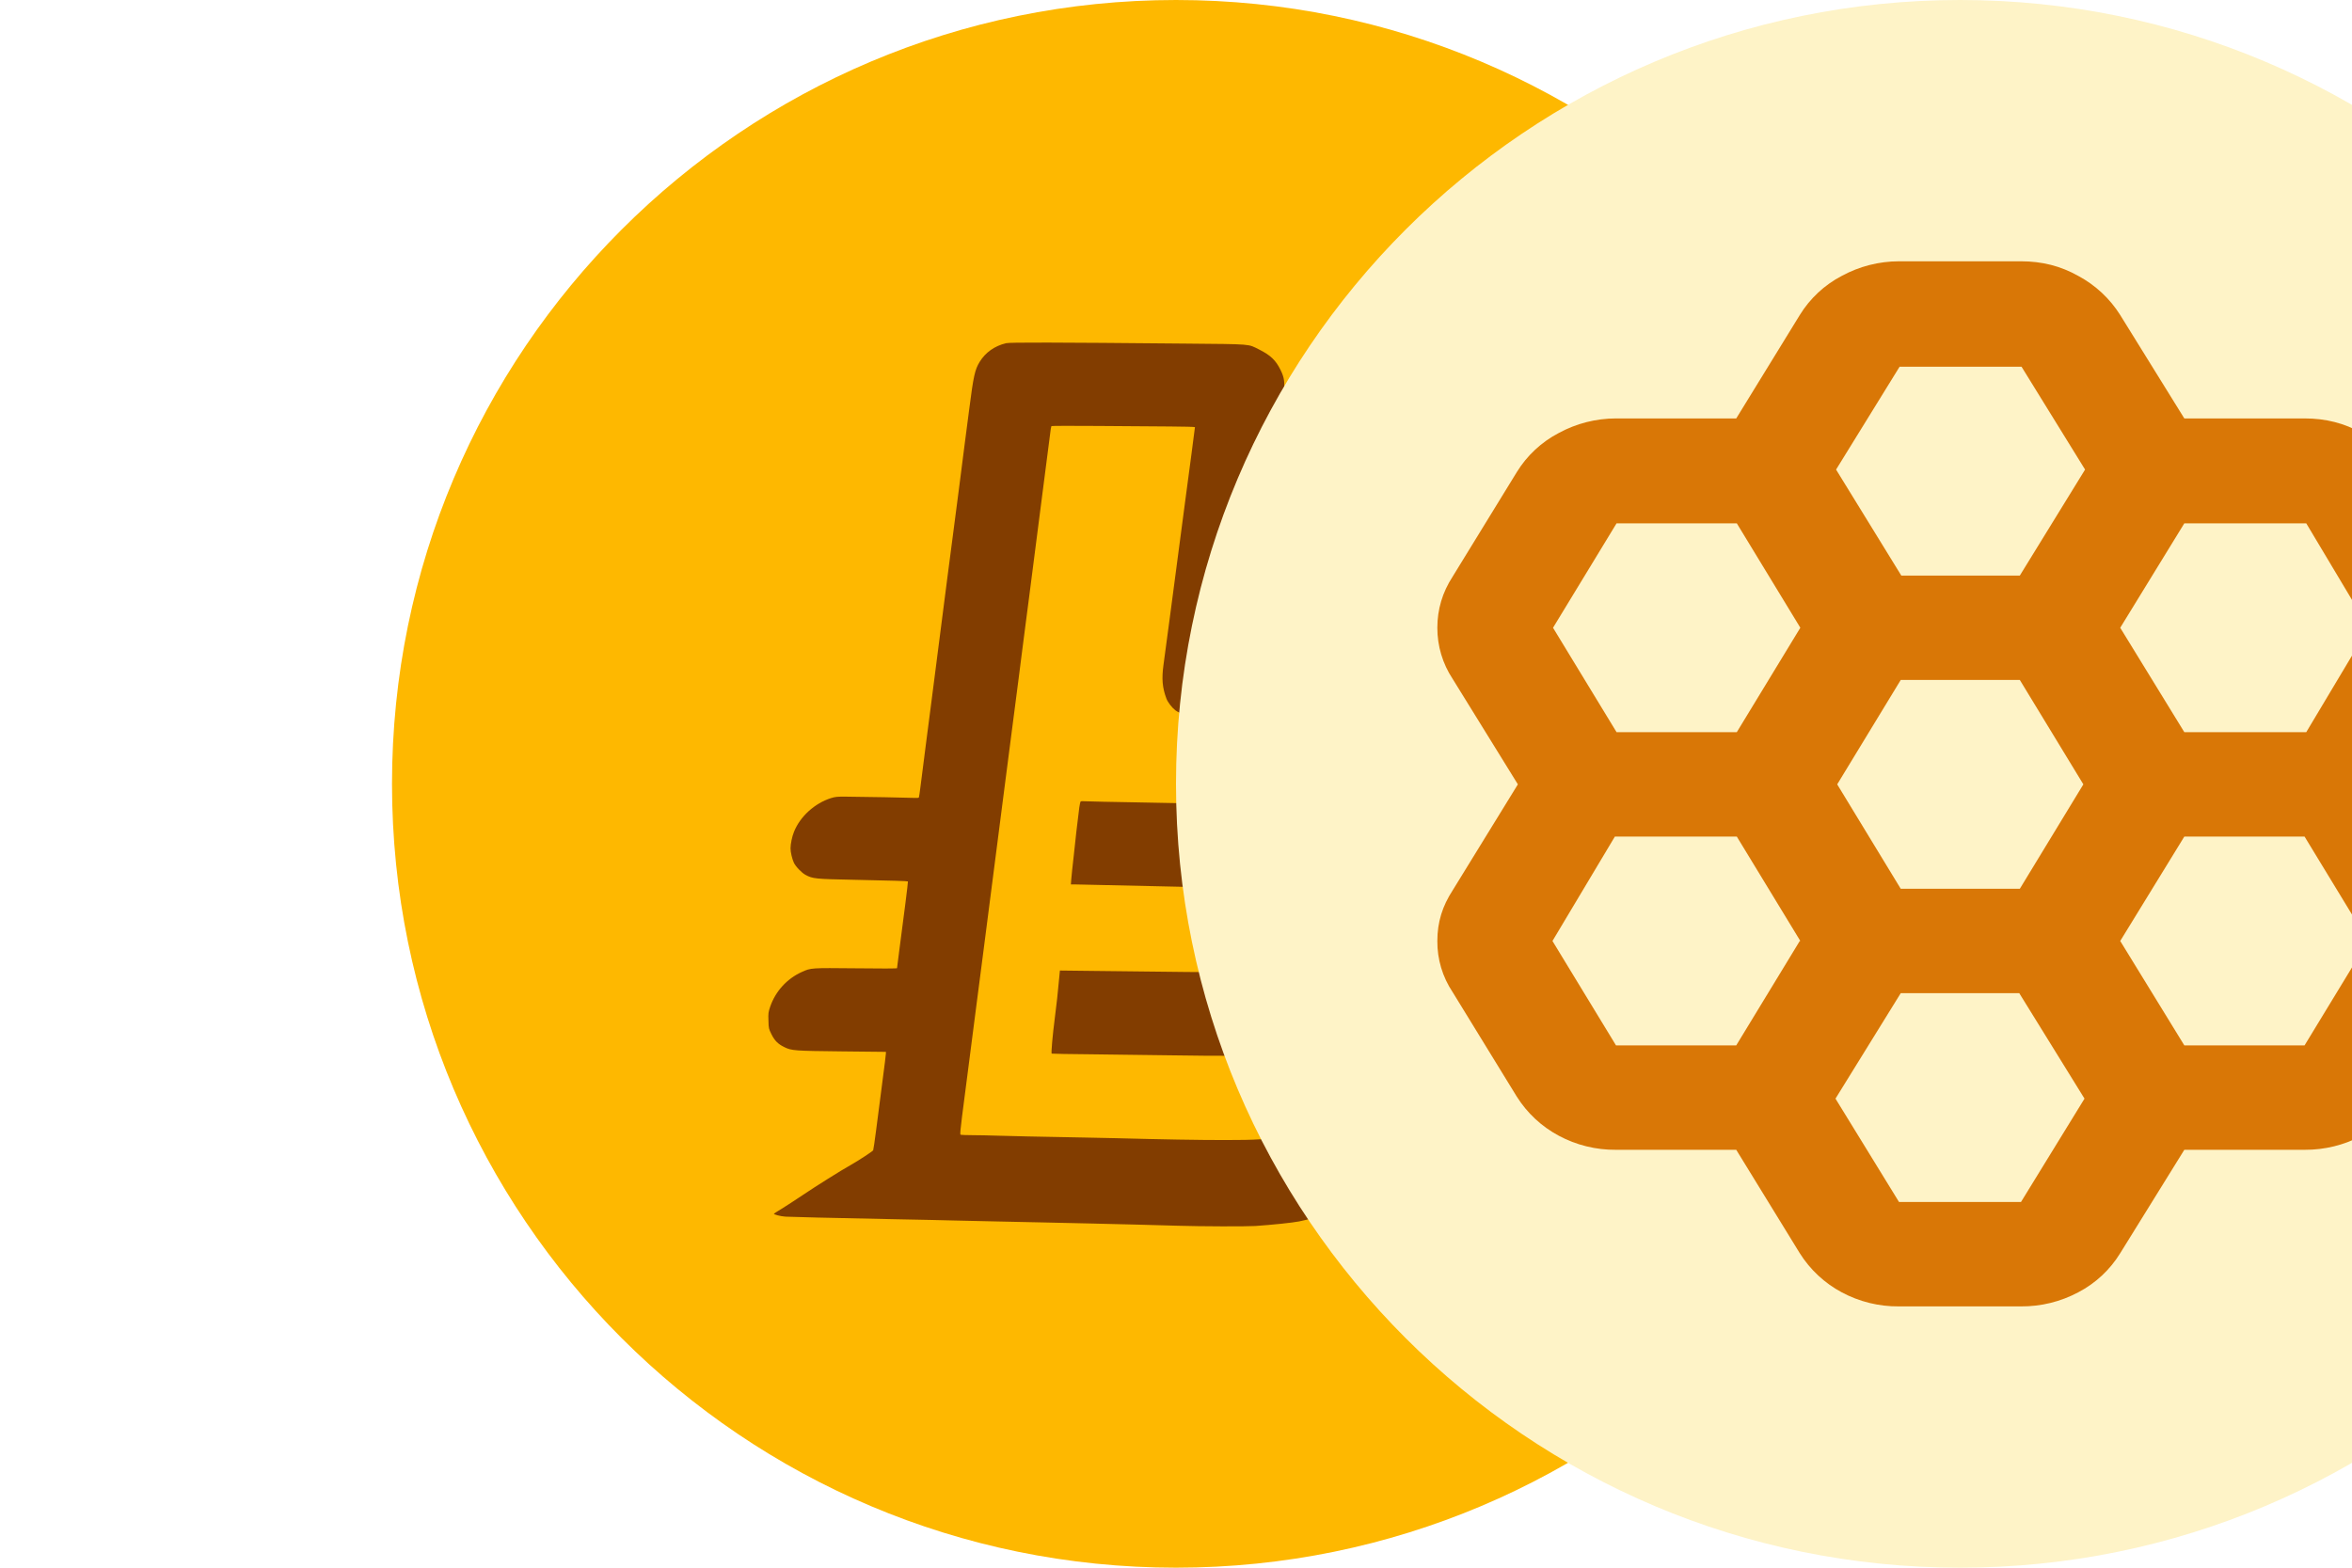
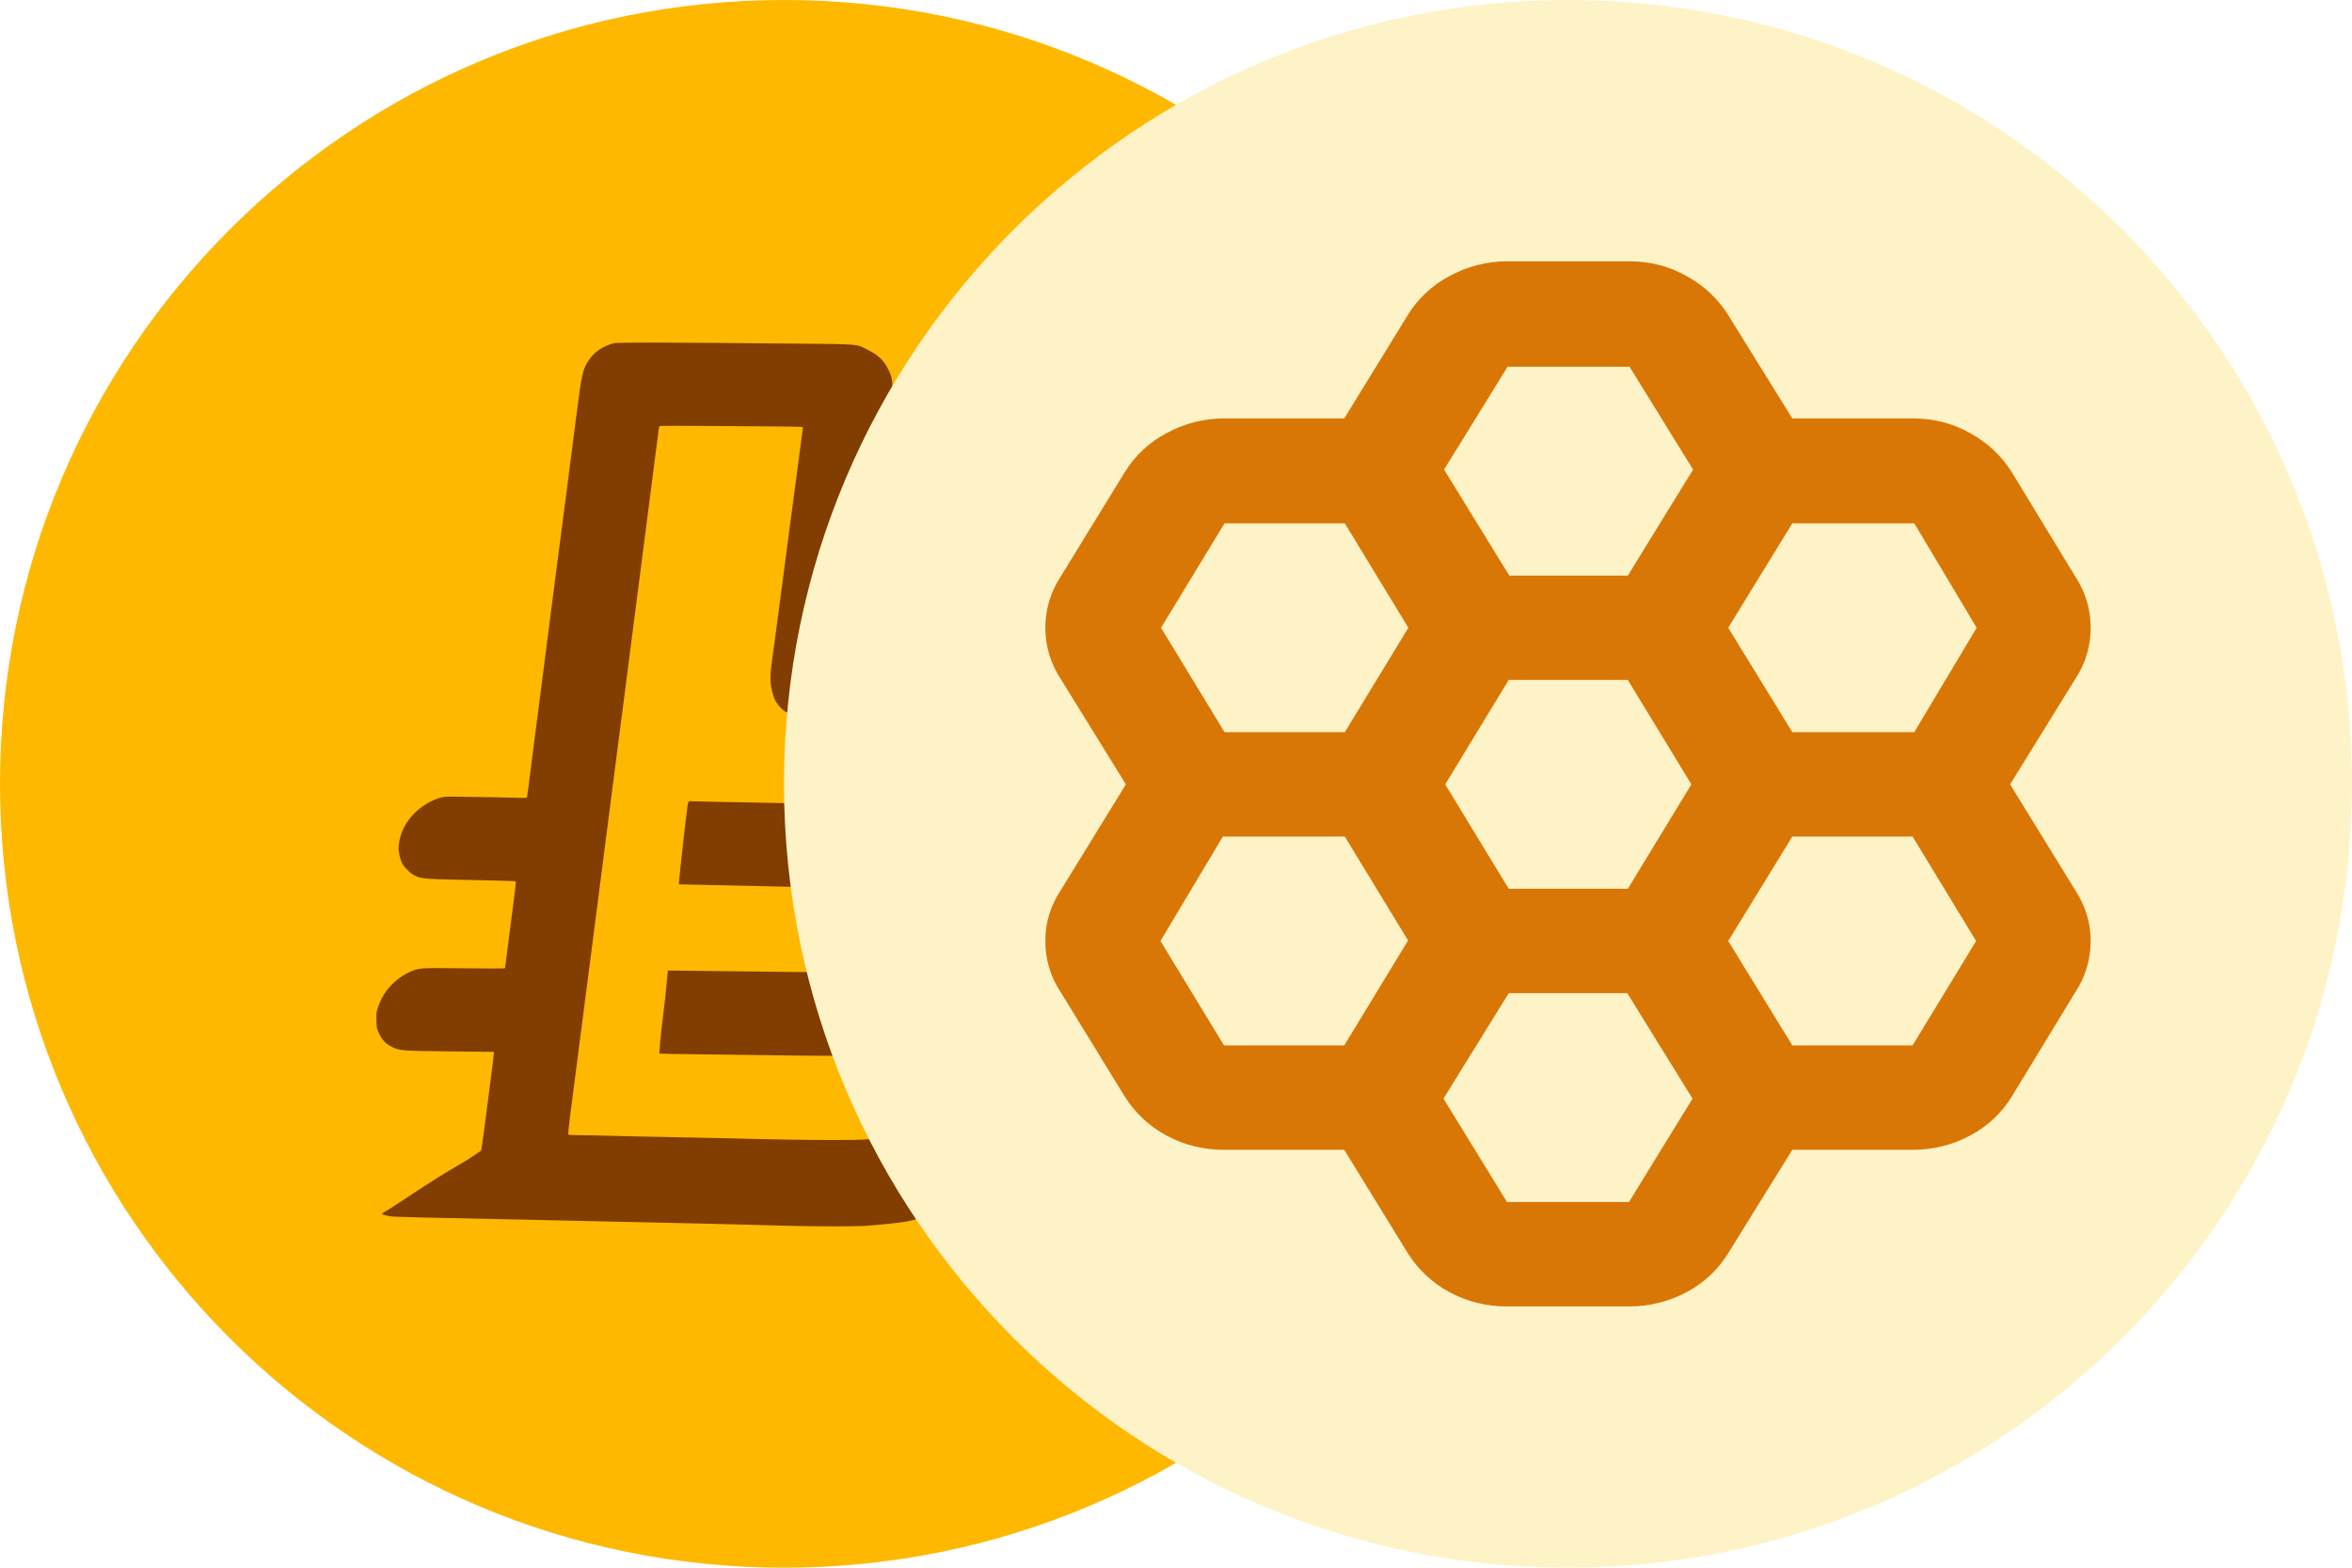
<svg xmlns="http://www.w3.org/2000/svg" viewBox="0 0 192 128">
-   <svg viewBox="0 0 128 128">
-     <circle cx="64" cy="64" r="64" fill="#FEB800" />
-     <path fill="#823D00" d="M50.133 28.021c-.944.224-1.69.758-2.165 1.531-.39.645-.501 1.152-.848 3.861l-.379 2.907-.474 3.707c-.219 1.701-.448 3.45-.507 3.893-.059.437-.256 1.925-.432 3.307a2374 2374 0 0 1-1.275 9.92c-.058.437-.261 2.01-.453 3.493-.187 1.483-.395 3.077-.453 3.547-.059.469-.118.88-.134.917-.016.043-.133.059-.384.043-.389-.022-4.261-.091-5.589-.102-.699-.005-.848.011-1.2.118-1.328.421-2.517 1.493-3.019 2.741-.16.379-.288 1.008-.288 1.365 0 .31.128.848.267 1.158.144.32.63.826.95 1.002.591.32.778.342 4.01.406 3.11.064 4.325.101 4.357.133.022.021-.33 2.816-.709 5.653a69 69 0 0 0-.181 1.43c0 .032-1.328.037-3.344.01-3.696-.037-3.68-.037-4.416.294a4.84 4.84 0 0 0-2.592 2.832c-.155.469-.166.538-.144 1.146.016.64.021.656.245 1.11.256.522.533.8 1.045 1.05.598.294.8.31 4.715.352l3.584.038v.112c0 .106-.064.618-.432 3.445-.09.688-.25 1.968-.368 2.837-.112.87-.219 1.606-.24 1.643-.053.09-1.216.853-1.787 1.173-.837.47-2.837 1.723-4 2.507-.602.4-1.354.896-1.68 1.093-.32.192-.608.374-.629.4-.07.064.528.219.95.246.442.026 3.573.101 8.853.208 2.112.037 4.32.09 4.906.106.587.016 2.208.054 3.6.08s3.088.064 3.76.08c.678.016 2.294.054 3.6.08 2.448.054 5.686.139 7.28.187 1.91.059 5.632.069 6.347.021 1.376-.096 2.992-.261 3.568-.373.667-.123 2.101-.528 3.099-.864 5.402-1.84 10.096-5.003 13.552-9.141.88-1.051 2.096-2.795 2.634-3.776 1.52-2.774 2.406-5.328 2.8-8.054.192-1.338.208-1.642.208-3.2-.005-2.165-.154-3.45-.613-5.306-.421-1.707-.923-3.035-1.808-4.774-.576-1.136-.645-1.258-.96-1.786-.261-.432-1.152-1.611-1.616-2.144-3.248-3.707-8.437-6.667-13.957-7.968-2.07-.491-3.707-.683-5.744-.688h-1.504l.026-.134c.011-.074.176-1.333.368-2.8s.384-2.917.427-3.226.15-1.115.24-1.787c.16-1.264 1.419-10.773 1.584-11.99.112-.853.064-1.247-.245-1.877-.395-.8-.811-1.2-1.739-1.669-.955-.475-.49-.437-6.08-.49-10.752-.102-14.272-.107-14.587-.033m13.376 6.8c1.12.006 2.038.032 2.038.054 0 .042-.512 3.946-.774 5.872-.117.858-.57 4.277-1.306 9.893-.214 1.621-.278 2.085-.486 3.627-.16 1.168-.096 1.877.235 2.768.112.309.464.757.752.976.352.256 1.381.618 2.021.704.23.032 1.131.058 2 .058 3.936.011 5.99.208 8.288.795 4.806 1.232 8.619 3.776 10.982 7.312 2.128 3.195 2.848 6.955 2.101 10.933-.176.934-.635 2.384-1.056 3.36-1.237 2.864-3.083 5.323-5.637 7.526-1.36 1.173-1.867 1.477-4.027 2.405-2.075.896-3.717 1.408-5.19 1.616-2.207.32-2.847.363-5.423.363-2.059.005-5.307-.054-8.88-.15-.512-.01-1.654-.037-2.534-.053-3.301-.059-6.848-.133-7.44-.16a59 59 0 0 0-1.653-.032c-.576 0-1.072-.021-1.11-.043-.042-.026-.015-.4.123-1.472a2662 2662 0 0 0 1.174-9.093c.101-.779.304-2.352.453-3.493.144-1.147.288-2.262.32-2.48a3777 3777 0 0 0 .928-7.2c.09-.683.235-1.798.587-4.56.133-1.03.421-3.27.645-4.987s.453-3.493.512-3.947c.059-.453.176-1.381.261-2.053.091-.677.235-1.792.32-2.48.091-.688.208-1.616.267-2.053.053-.443.15-1.184.213-1.654.059-.469.288-2.245.507-3.946s.533-4.128.693-5.387c.166-1.264.32-2.453.342-2.65a2.3 2.3 0 0 1 .074-.4c.016-.022 1.739-.027 3.835-.011 2.09.021 4.72.037 5.845.042" />
-     <path fill="#823D00" d="M56.224 65.435c-.032.016-.085.24-.117.485a159 159 0 0 0-.454 3.947c-.042.426-.101.965-.133 1.2-.027.234-.059.586-.075.784l-.026.362h.384c.33 0 2.341.048 8.464.187.746.021 2.042.053 2.88.08.837.027 2.234.048 3.104.048.874.005 1.706.032 1.856.059.682.128 1.098.576 1.365 1.466.144.486.133 1.515-.027 2.102a4.83 4.83 0 0 1-1.312 2.272c-.464.453-.757.618-1.445.81s-.123.192-13.413.038l-2.752-.032-.064.656a74 74 0 0 1-.352 3.221c-.182 1.419-.31 2.853-.256 2.907.01.016 1.552.042 3.418.058 1.867.022 4.683.054 6.251.08 3.899.064 7.355.054 8.053-.026.571-.07 1.883-.459 2.576-.774.667-.293 1.974-1.141 2.592-1.674 2.096-1.803 3.318-3.952 3.878-6.811.149-.763.138-2.821-.016-3.69-.464-2.555-1.915-4.806-4.006-6.225-.501-.341-1.173-.688-1.61-.842-.784-.272-2.262-.384-5.707-.438a732 732 0 0 1-5.307-.112c-.586-.016-2.48-.048-4.213-.08a204 204 0 0 1-3.312-.074c-.09-.011-.192-.006-.224.016" />
-   </svg>
-   <svg x="64" viewBox="0 0 128 128">
-     <circle cx="64" cy="64" r="64" fill="#FEF3C7" />
-     <path fill="#D97706" d="M45.734 93.88h-9.816a9.7 9.7 0 0 1-4.676-1.152 9.14 9.14 0 0 1-3.426-3.196l-5.232-8.524a7.4 7.4 0 0 1-1.25-4.178c0-1.534.416-2.856 1.25-4.134l5.324-8.654-5.324-8.61a7.54 7.54 0 0 1-1.25-4.176c0-1.492.416-2.9 1.25-4.178l5.232-8.524a8.8 8.8 0 0 1 3.426-3.198 9.8 9.8 0 0 1 4.676-1.192h9.816l5.186-8.44a8.8 8.8 0 0 1 3.426-3.196 9.8 9.8 0 0 1 4.676-1.194h9.956c1.712 0 3.24.384 4.676 1.194a9.14 9.14 0 0 1 3.426 3.196l5.232 8.44h9.816c1.714 0 3.24.382 4.676 1.192a9.14 9.14 0 0 1 3.426 3.198l5.186 8.524c.834 1.28 1.25 2.644 1.25 4.178s-.416 2.898-1.25 4.176l-5.324 8.61 5.324 8.654c.834 1.28 1.25 2.642 1.25 4.134a7.53 7.53 0 0 1-1.25 4.178l-5.186 8.524a8.8 8.8 0 0 1-3.426 3.196 9.8 9.8 0 0 1-4.676 1.152h-9.816l-5.232 8.44a8.8 8.8 0 0 1-3.426 3.196 9.8 9.8 0 0 1-4.676 1.15H59.02a9.7 9.7 0 0 1-4.676-1.15 9.14 9.14 0 0 1-3.426-3.196zm36.578-34.1h9.954l5.094-8.524-5.094-8.526h-9.954l-5.232 8.526zm-23.15 12.788h9.722l5.186-8.526-5.186-8.524h-9.722l-5.186 8.524zm0-25.574h9.722l5.326-8.654-5.186-8.396h-9.956l-5.184 8.396 5.324 8.654zm-8.196 4.26L45.78 42.73h-9.816l-5.186 8.526 5.186 8.524h9.816zm0 25.576-5.186-8.524h-9.954l-5.094 8.524 5.186 8.524h9.816l5.186-8.524zm8.196 4.262-5.326 8.61 5.186 8.44h9.956l5.186-8.44-5.326-8.61h-9.722zm23.15 4.262h9.816l5.186-8.524-5.186-8.524h-9.816L77.08 76.83z" />
-   </svg>
+   <circle cx="64" cy="64" r="64" fill="#FEB800" />
+   <path fill="#823D00" d="M50.133 28.021c-.944.224-1.69.758-2.165 1.531-.39.645-.501 1.152-.848 3.861l-.379 2.907-.474 3.707c-.219 1.701-.448 3.45-.507 3.893-.059.437-.256 1.925-.432 3.307a2374 2374 0 0 1-1.275 9.92c-.058.437-.261 2.01-.453 3.493-.187 1.483-.395 3.077-.453 3.547-.059.469-.118.88-.134.917-.016.043-.133.059-.384.043-.389-.022-4.261-.091-5.589-.102-.699-.005-.848.011-1.2.118-1.328.421-2.517 1.493-3.019 2.741-.16.379-.288 1.008-.288 1.365 0 .31.128.848.267 1.158.144.32.63.826.95 1.002.591.32.778.342 4.01.406 3.11.064 4.325.101 4.357.133.022.021-.33 2.816-.709 5.653a69 69 0 0 0-.181 1.43c0 .032-1.328.037-3.344.01-3.696-.037-3.68-.037-4.416.294a4.84 4.84 0 0 0-2.592 2.832c-.155.469-.166.538-.144 1.146.016.64.021.656.245 1.11.256.522.533.8 1.045 1.05.598.294.8.31 4.715.352l3.584.038v.112c0 .106-.064.618-.432 3.445-.09.688-.25 1.968-.368 2.837-.112.87-.219 1.606-.24 1.643-.053.09-1.216.853-1.787 1.173-.837.47-2.837 1.723-4 2.507-.602.4-1.354.896-1.68 1.093-.32.192-.608.374-.629.4-.07.064.528.219.95.246.442.026 3.573.101 8.853.208 2.112.037 4.32.09 4.906.106.587.016 2.208.054 3.6.08s3.088.064 3.76.08c.678.016 2.294.054 3.6.08 2.448.054 5.686.139 7.28.187 1.91.059 5.632.069 6.347.021 1.376-.096 2.992-.261 3.568-.373.667-.123 2.101-.528 3.099-.864 5.402-1.84 10.096-5.003 13.552-9.141.88-1.051 2.096-2.795 2.634-3.776 1.52-2.774 2.406-5.328 2.8-8.054.192-1.338.208-1.642.208-3.2-.005-2.165-.154-3.45-.613-5.306-.421-1.707-.923-3.035-1.808-4.774-.576-1.136-.645-1.258-.96-1.786-.261-.432-1.152-1.611-1.616-2.144-3.248-3.707-8.437-6.667-13.957-7.968-2.07-.491-3.707-.683-5.744-.688h-1.504l.026-.134c.011-.074.176-1.333.368-2.8s.384-2.917.427-3.226.15-1.115.24-1.787c.16-1.264 1.419-10.773 1.584-11.99.112-.853.064-1.247-.245-1.877-.395-.8-.811-1.2-1.739-1.669-.955-.475-.49-.437-6.08-.49-10.752-.102-14.272-.107-14.587-.033m13.376 6.8c1.12.006 2.038.032 2.038.054 0 .042-.512 3.946-.774 5.872-.117.858-.57 4.277-1.306 9.893-.214 1.621-.278 2.085-.486 3.627-.16 1.168-.096 1.877.235 2.768.112.309.464.757.752.976.352.256 1.381.618 2.021.704.23.032 1.131.058 2 .058 3.936.011 5.99.208 8.288.795 4.806 1.232 8.619 3.776 10.982 7.312 2.128 3.195 2.848 6.955 2.101 10.933-.176.934-.635 2.384-1.056 3.36-1.237 2.864-3.083 5.323-5.637 7.526-1.36 1.173-1.867 1.477-4.027 2.405-2.075.896-3.717 1.408-5.19 1.616-2.207.32-2.847.363-5.423.363-2.059.005-5.307-.054-8.88-.15-.512-.01-1.654-.037-2.534-.053-3.301-.059-6.848-.133-7.44-.16a59 59 0 0 0-1.653-.032c-.576 0-1.072-.021-1.11-.043-.042-.026-.015-.4.123-1.472a2662 2662 0 0 0 1.174-9.093c.101-.779.304-2.352.453-3.493.144-1.147.288-2.262.32-2.48a3777 3777 0 0 0 .928-7.2c.09-.683.235-1.798.587-4.56.133-1.03.421-3.27.645-4.987s.453-3.493.512-3.947c.059-.453.176-1.381.261-2.053.091-.677.235-1.792.32-2.48.091-.688.208-1.616.267-2.053.053-.443.15-1.184.213-1.654.059-.469.288-2.245.507-3.946s.533-4.128.693-5.387c.166-1.264.32-2.453.342-2.65a2.3 2.3 0 0 1 .074-.4c.016-.022 1.739-.027 3.835-.011 2.09.021 4.72.037 5.845.042" />
+   <path fill="#823D00" d="M56.224 65.435c-.032.016-.085.24-.117.485a159 159 0 0 0-.454 3.947c-.042.426-.101.965-.133 1.2-.027.234-.059.586-.075.784l-.026.362h.384c.33 0 2.341.048 8.464.187.746.021 2.042.053 2.88.08.837.027 2.234.048 3.104.048.874.005 1.706.032 1.856.059.682.128 1.098.576 1.365 1.466.144.486.133 1.515-.027 2.102a4.83 4.83 0 0 1-1.312 2.272c-.464.453-.757.618-1.445.81s-.123.192-13.413.038l-2.752-.032-.064.656a74 74 0 0 1-.352 3.221c-.182 1.419-.31 2.853-.256 2.907.01.016 1.552.042 3.418.058 1.867.022 4.683.054 6.251.08 3.899.064 7.355.054 8.053-.026.571-.07 1.883-.459 2.576-.774.667-.293 1.974-1.141 2.592-1.674 2.096-1.803 3.318-3.952 3.878-6.811.149-.763.138-2.821-.016-3.69-.464-2.555-1.915-4.806-4.006-6.225-.501-.341-1.173-.688-1.61-.842-.784-.272-2.262-.384-5.707-.438a732 732 0 0 1-5.307-.112c-.586-.016-2.48-.048-4.213-.08a204 204 0 0 1-3.312-.074c-.09-.011-.192-.006-.224.016" />
+   <circle cx="64" cy="64" r="64" fill="#FEF3C7" transform="translate(64)" />
+   <path fill="#D97706" d="M109.734 93.88h-9.816a9.7 9.7 0 0 1-4.676-1.152 9.14 9.14 0 0 1-3.426-3.196l-5.232-8.524a7.4 7.4 0 0 1-1.25-4.178c0-1.534.416-2.856 1.25-4.134l5.324-8.654-5.324-8.61a7.54 7.54 0 0 1-1.25-4.176c0-1.492.416-2.9 1.25-4.178l5.232-8.524a8.8 8.8 0 0 1 3.426-3.198 9.8 9.8 0 0 1 4.676-1.192h9.816l5.186-8.44a8.8 8.8 0 0 1 3.426-3.196 9.8 9.8 0 0 1 4.676-1.194h9.956c1.712 0 3.24.384 4.676 1.194a9.14 9.14 0 0 1 3.426 3.196l5.232 8.44h9.816c1.714 0 3.24.382 4.676 1.192a9.14 9.14 0 0 1 3.426 3.198l5.186 8.524c.834 1.28 1.25 2.644 1.25 4.178s-.416 2.898-1.25 4.176l-5.324 8.61 5.324 8.654c.834 1.28 1.25 2.642 1.25 4.134a7.53 7.53 0 0 1-1.25 4.178l-5.186 8.524a8.8 8.8 0 0 1-3.426 3.196 9.8 9.8 0 0 1-4.676 1.152h-9.816l-5.232 8.44a8.8 8.8 0 0 1-3.426 3.196 9.8 9.8 0 0 1-4.676 1.15h-9.958a9.7 9.7 0 0 1-4.676-1.15 9.14 9.14 0 0 1-3.426-3.196zm36.578-34.1h9.954l5.094-8.524-5.094-8.526h-9.954l-5.232 8.526zm-23.15 12.788h9.722l5.186-8.526-5.186-8.524h-9.722l-5.186 8.524zm0-25.574h9.722l5.326-8.654-5.186-8.396h-9.956l-5.184 8.396 5.324 8.654zm-8.196 4.26-5.186-8.524h-9.816l-5.186 8.526 5.186 8.524h9.816zm0 25.576-5.186-8.524h-9.954l-5.094 8.524 5.186 8.524h9.816l5.186-8.524zm8.196 4.262-5.326 8.61 5.186 8.44h9.956l5.186-8.44-5.326-8.61h-9.722zm23.15 4.262h9.816l5.186-8.524-5.186-8.524h-9.816l-5.232 8.524z" />
</svg>
